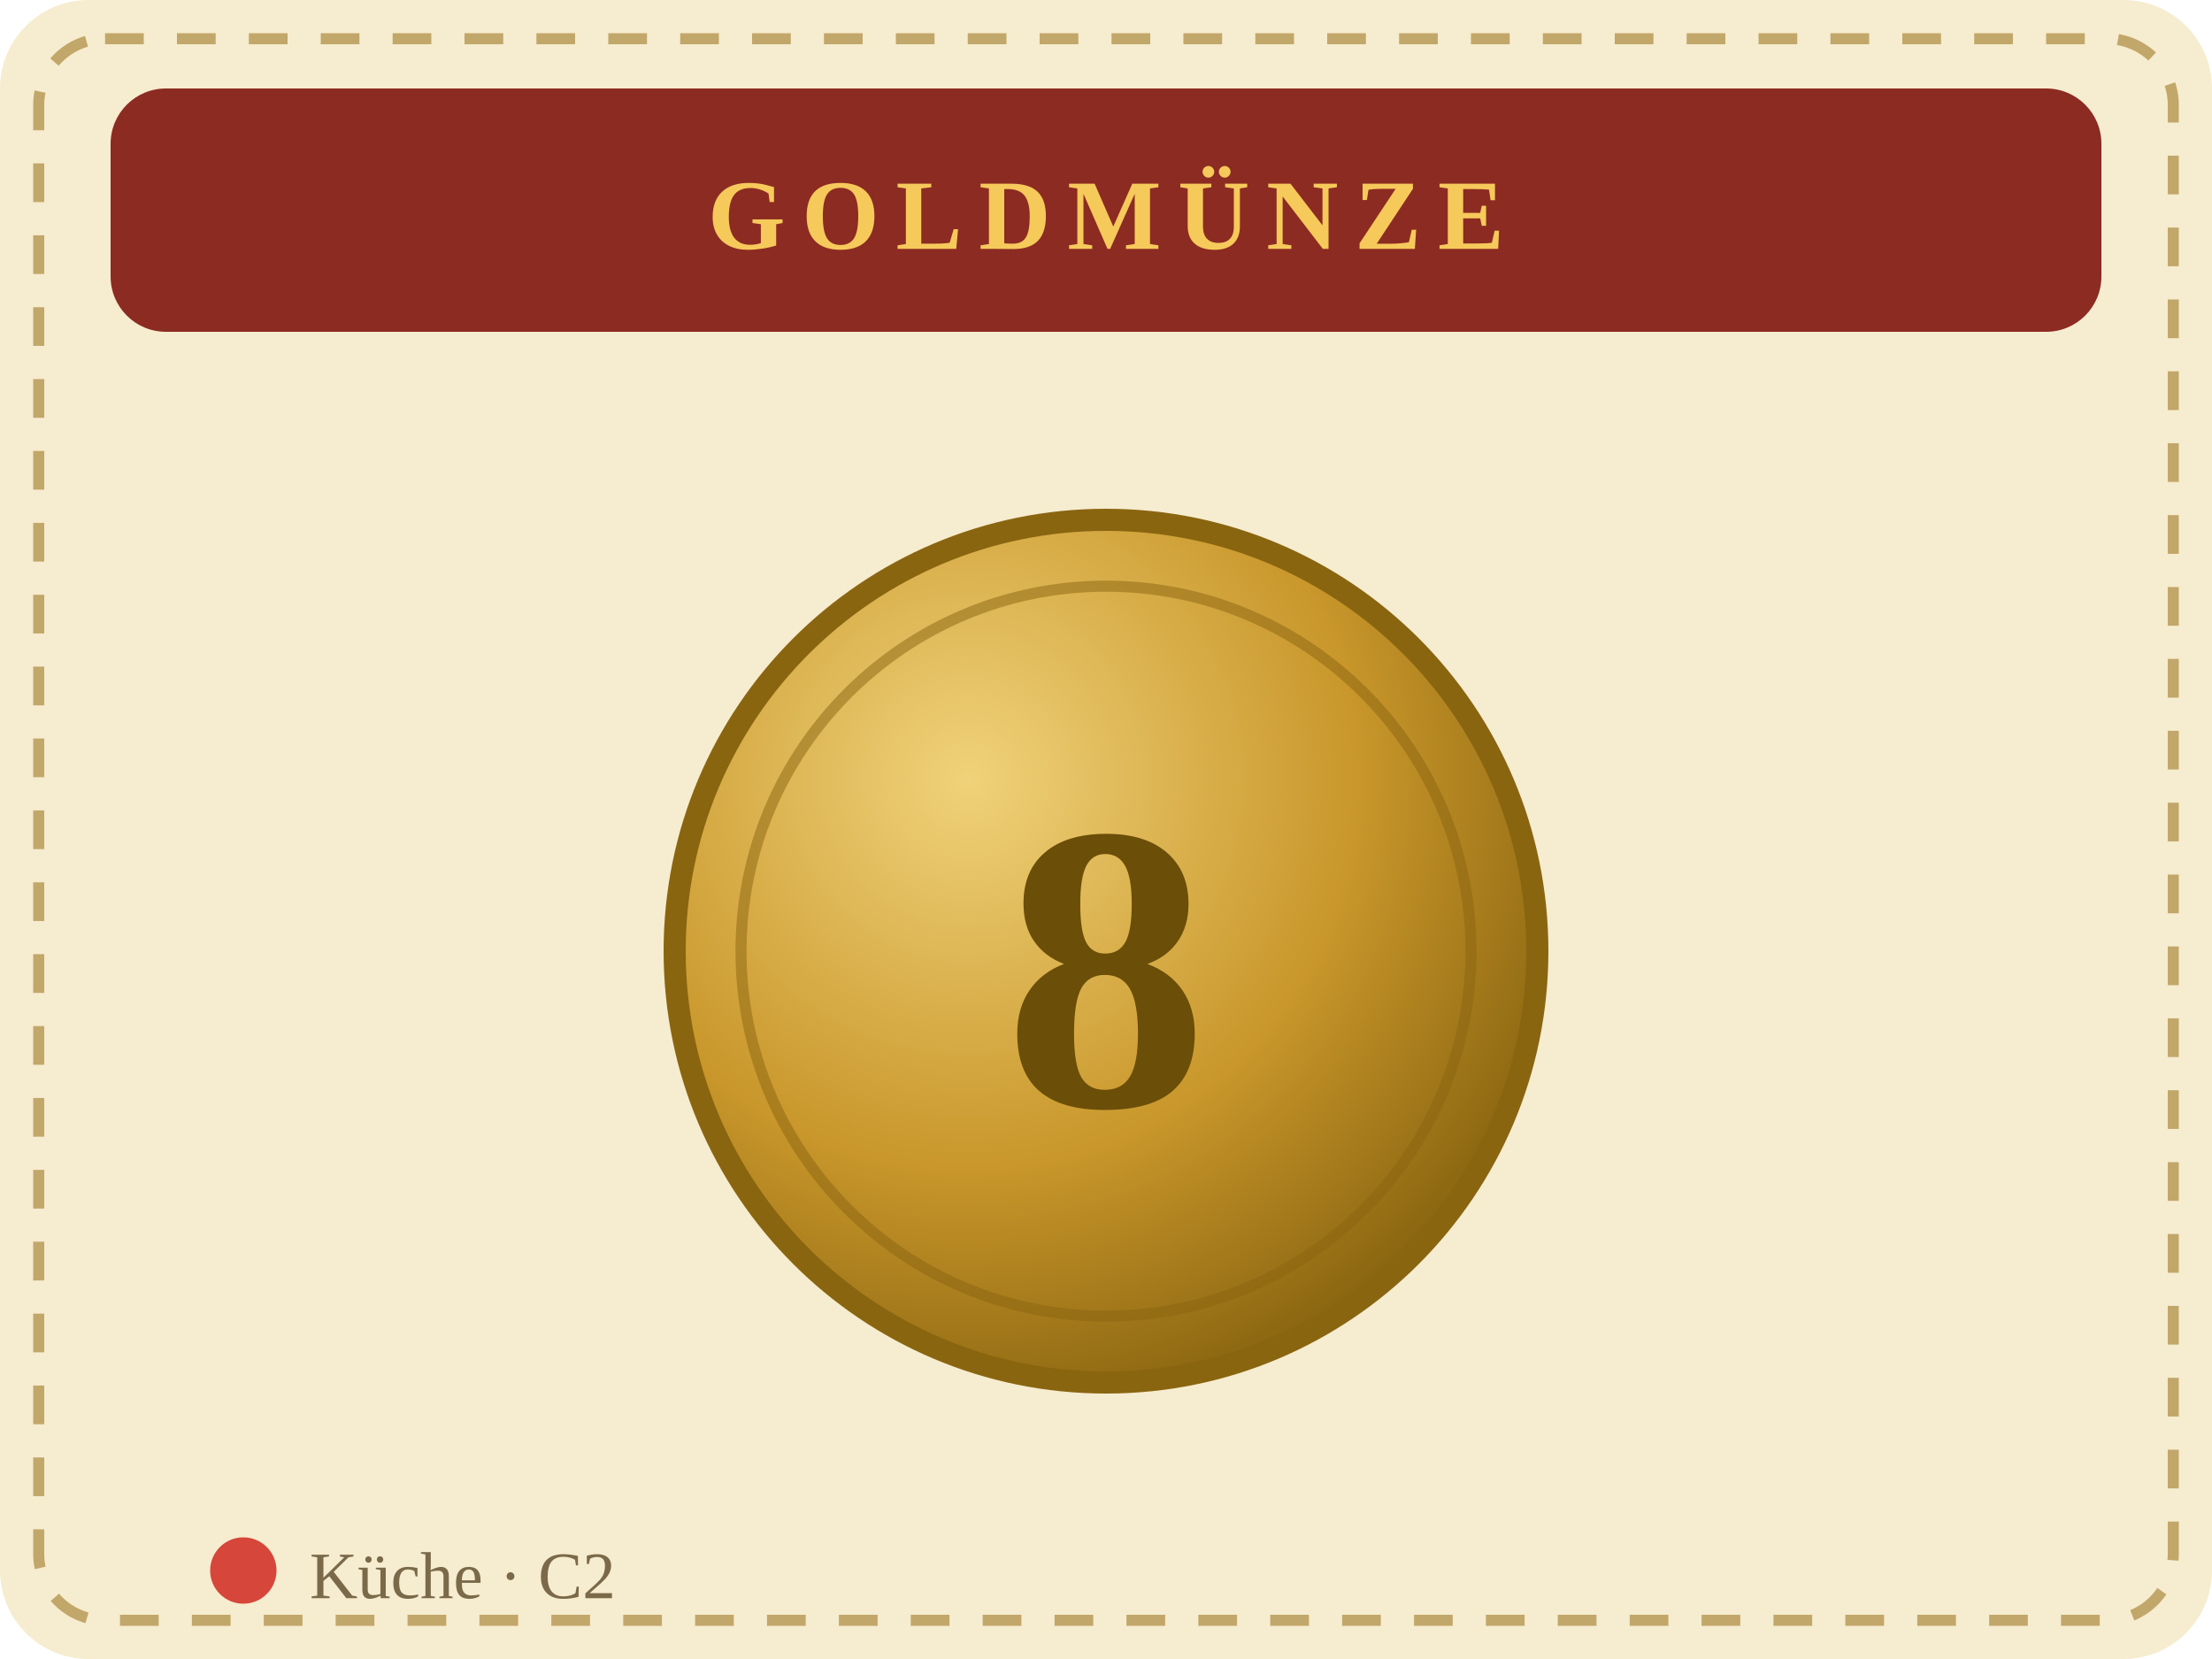
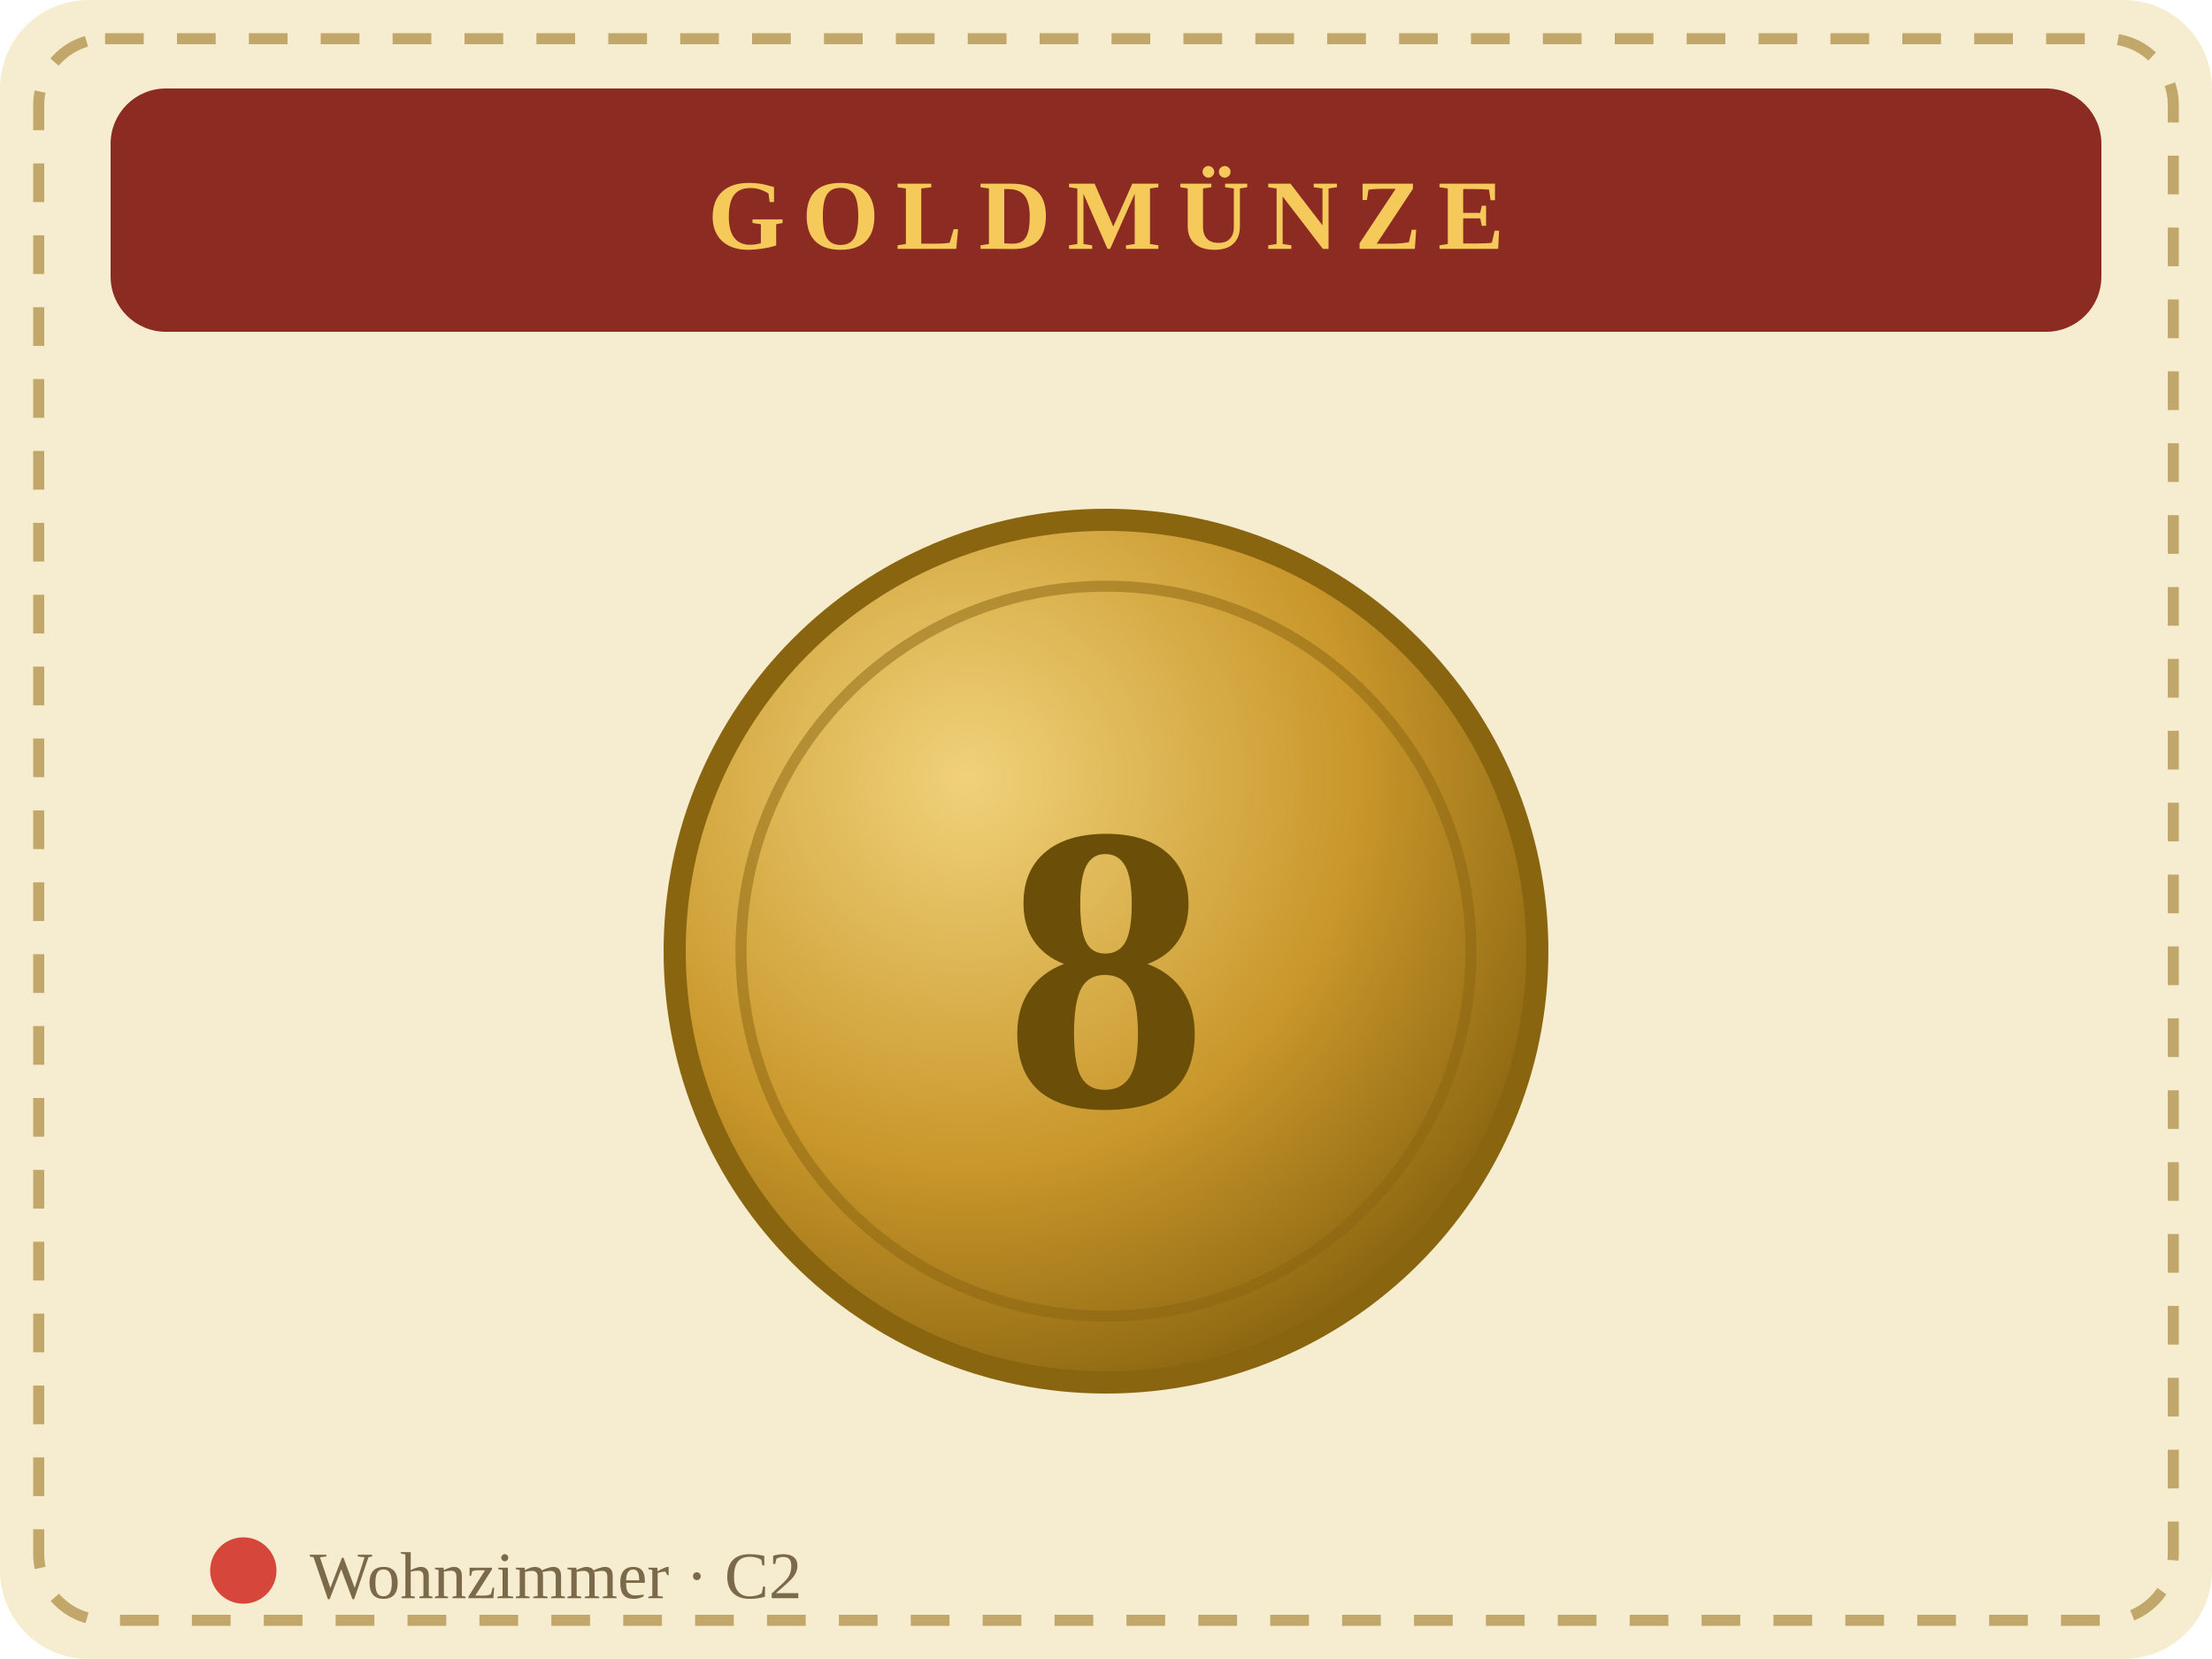
<svg xmlns="http://www.w3.org/2000/svg" viewBox="0 0 400 300" width="100mm" height="75mm" font-family="Georgia, 'Times New Roman', serif">
  <defs>
    <radialGradient id="c2-02-coin" cx="34%" cy="30%" r="75%">
      <stop offset="0" stop-color="#f0d27a" />
      <stop offset="0.6" stop-color="#c9972b" />
      <stop offset="1" stop-color="#8a6510" />
    </radialGradient>
  </defs>
  <rect x="0" y="0" width="400" height="300" rx="16" fill="#f6eccf" />
  <rect x="7" y="7" width="386" height="286" rx="12" fill="none" stroke="#c2a76a" stroke-width="2" stroke-dasharray="7 6" />
  <rect x="20" y="16" width="360" height="44" rx="10" fill="#8c2b22" />
  <text x="200" y="45" text-anchor="middle" fill="#f6c95b" font-size="18" font-weight="700" letter-spacing="3">GOLDMÜNZE</text>
  <circle cx="200" cy="172" r="78" fill="url(#c2-02-coin)" stroke="#8a6510" stroke-width="4" />
  <circle cx="200" cy="172" r="66" fill="none" stroke="#8a6510" stroke-width="2" stroke-opacity="0.5" />
  <text x="200" y="200" text-anchor="middle" fill="#6b4e08" font-size="74" font-weight="700">8</text>
  <circle cx="44" cy="284" r="6" fill="#d6463a" />
-   <text x="56" y="289" fill="#7a6a4a" font-size="12">Küche · C2</text>
+   <text x="56" y="289" fill="#7a6a4a" font-size="12">Wohnzimmer · C2</text>
</svg>
